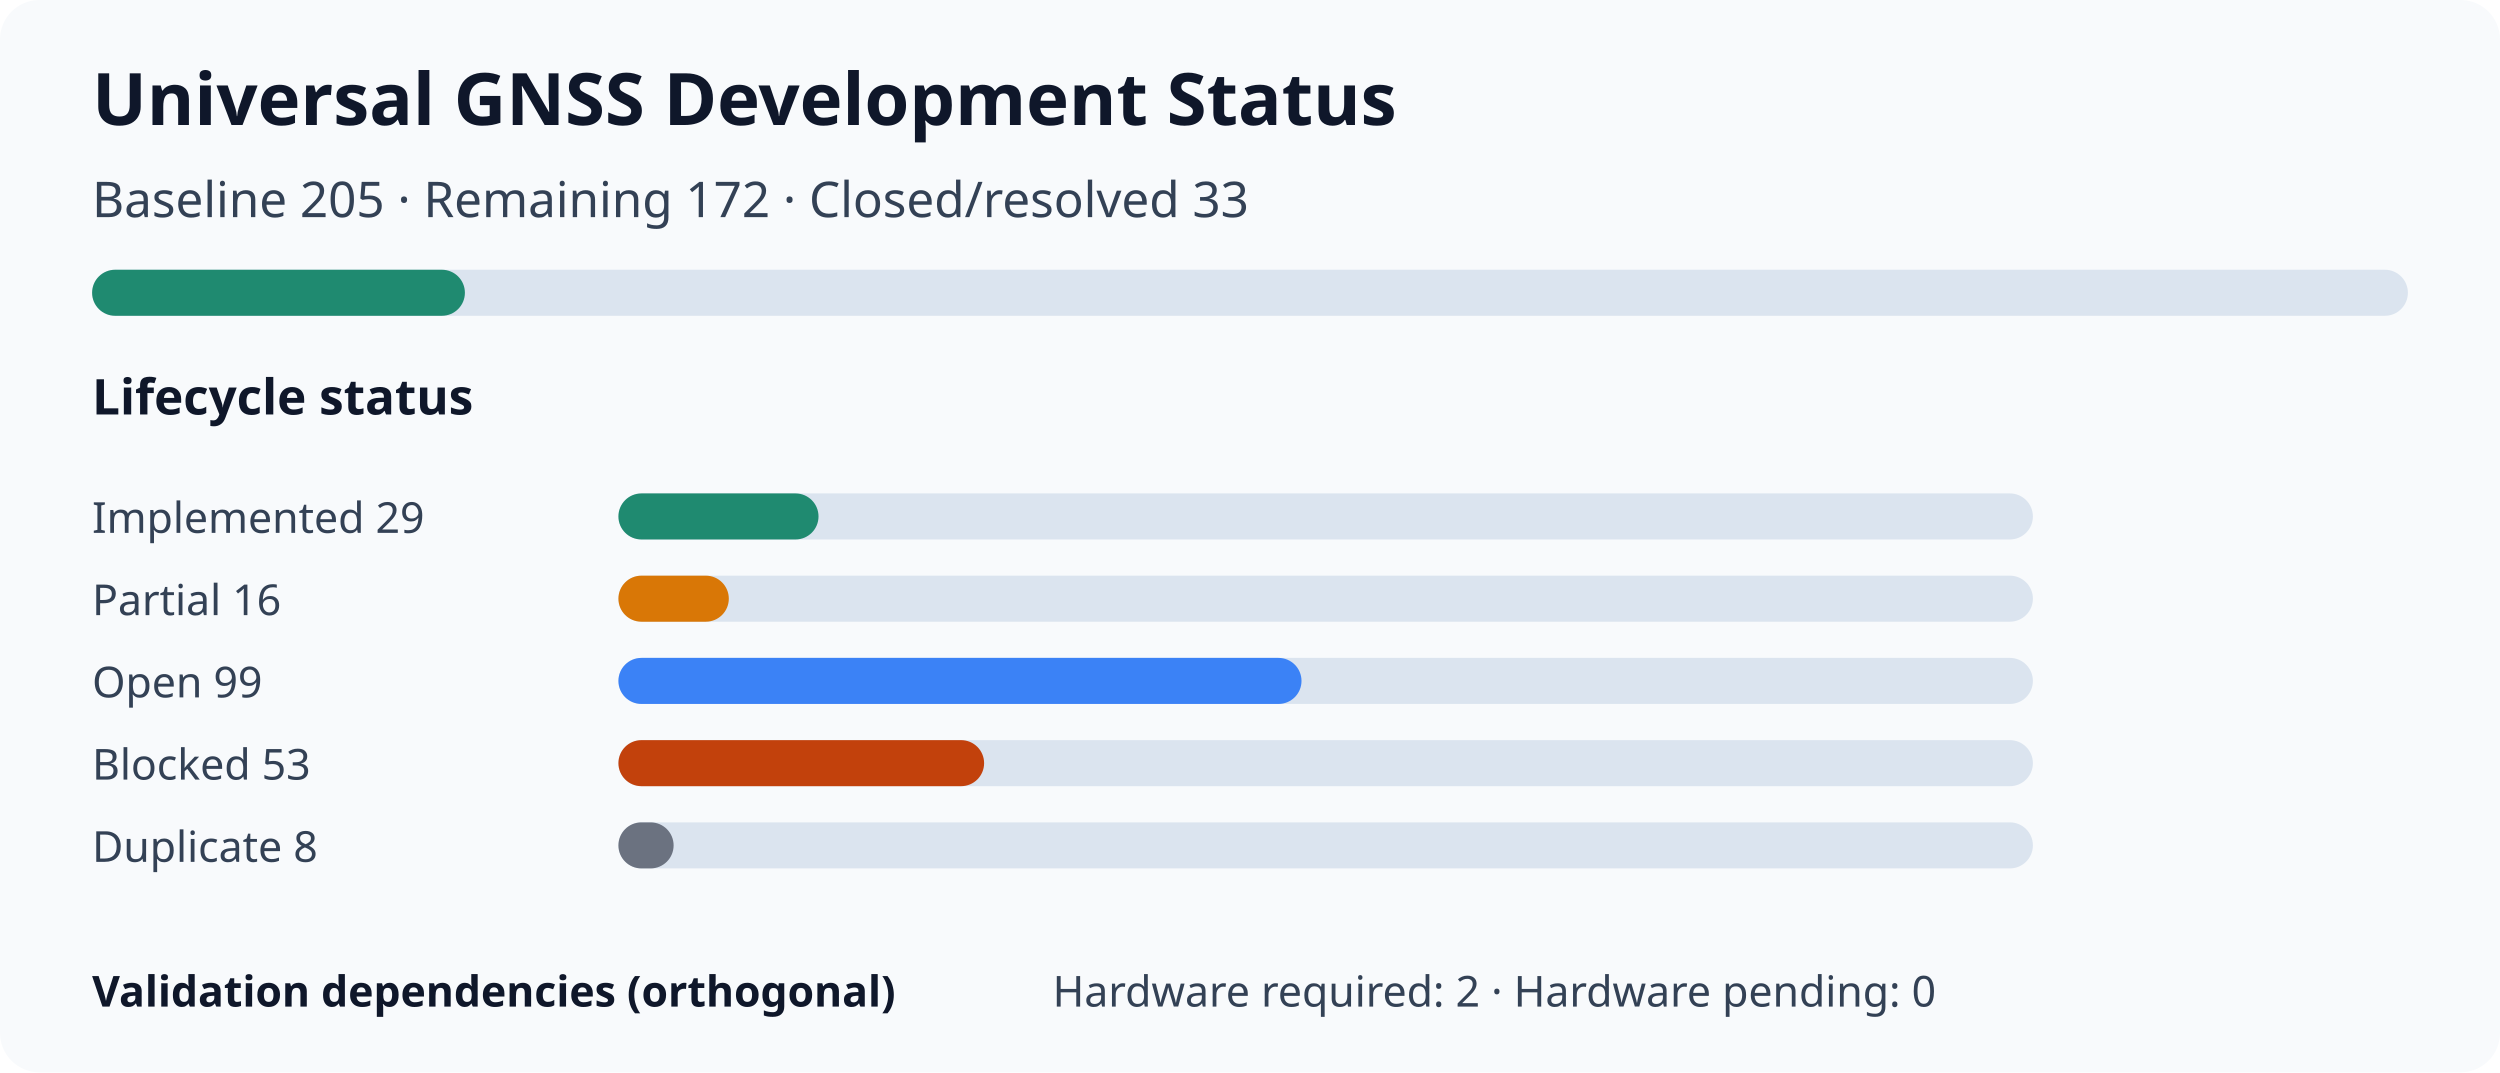
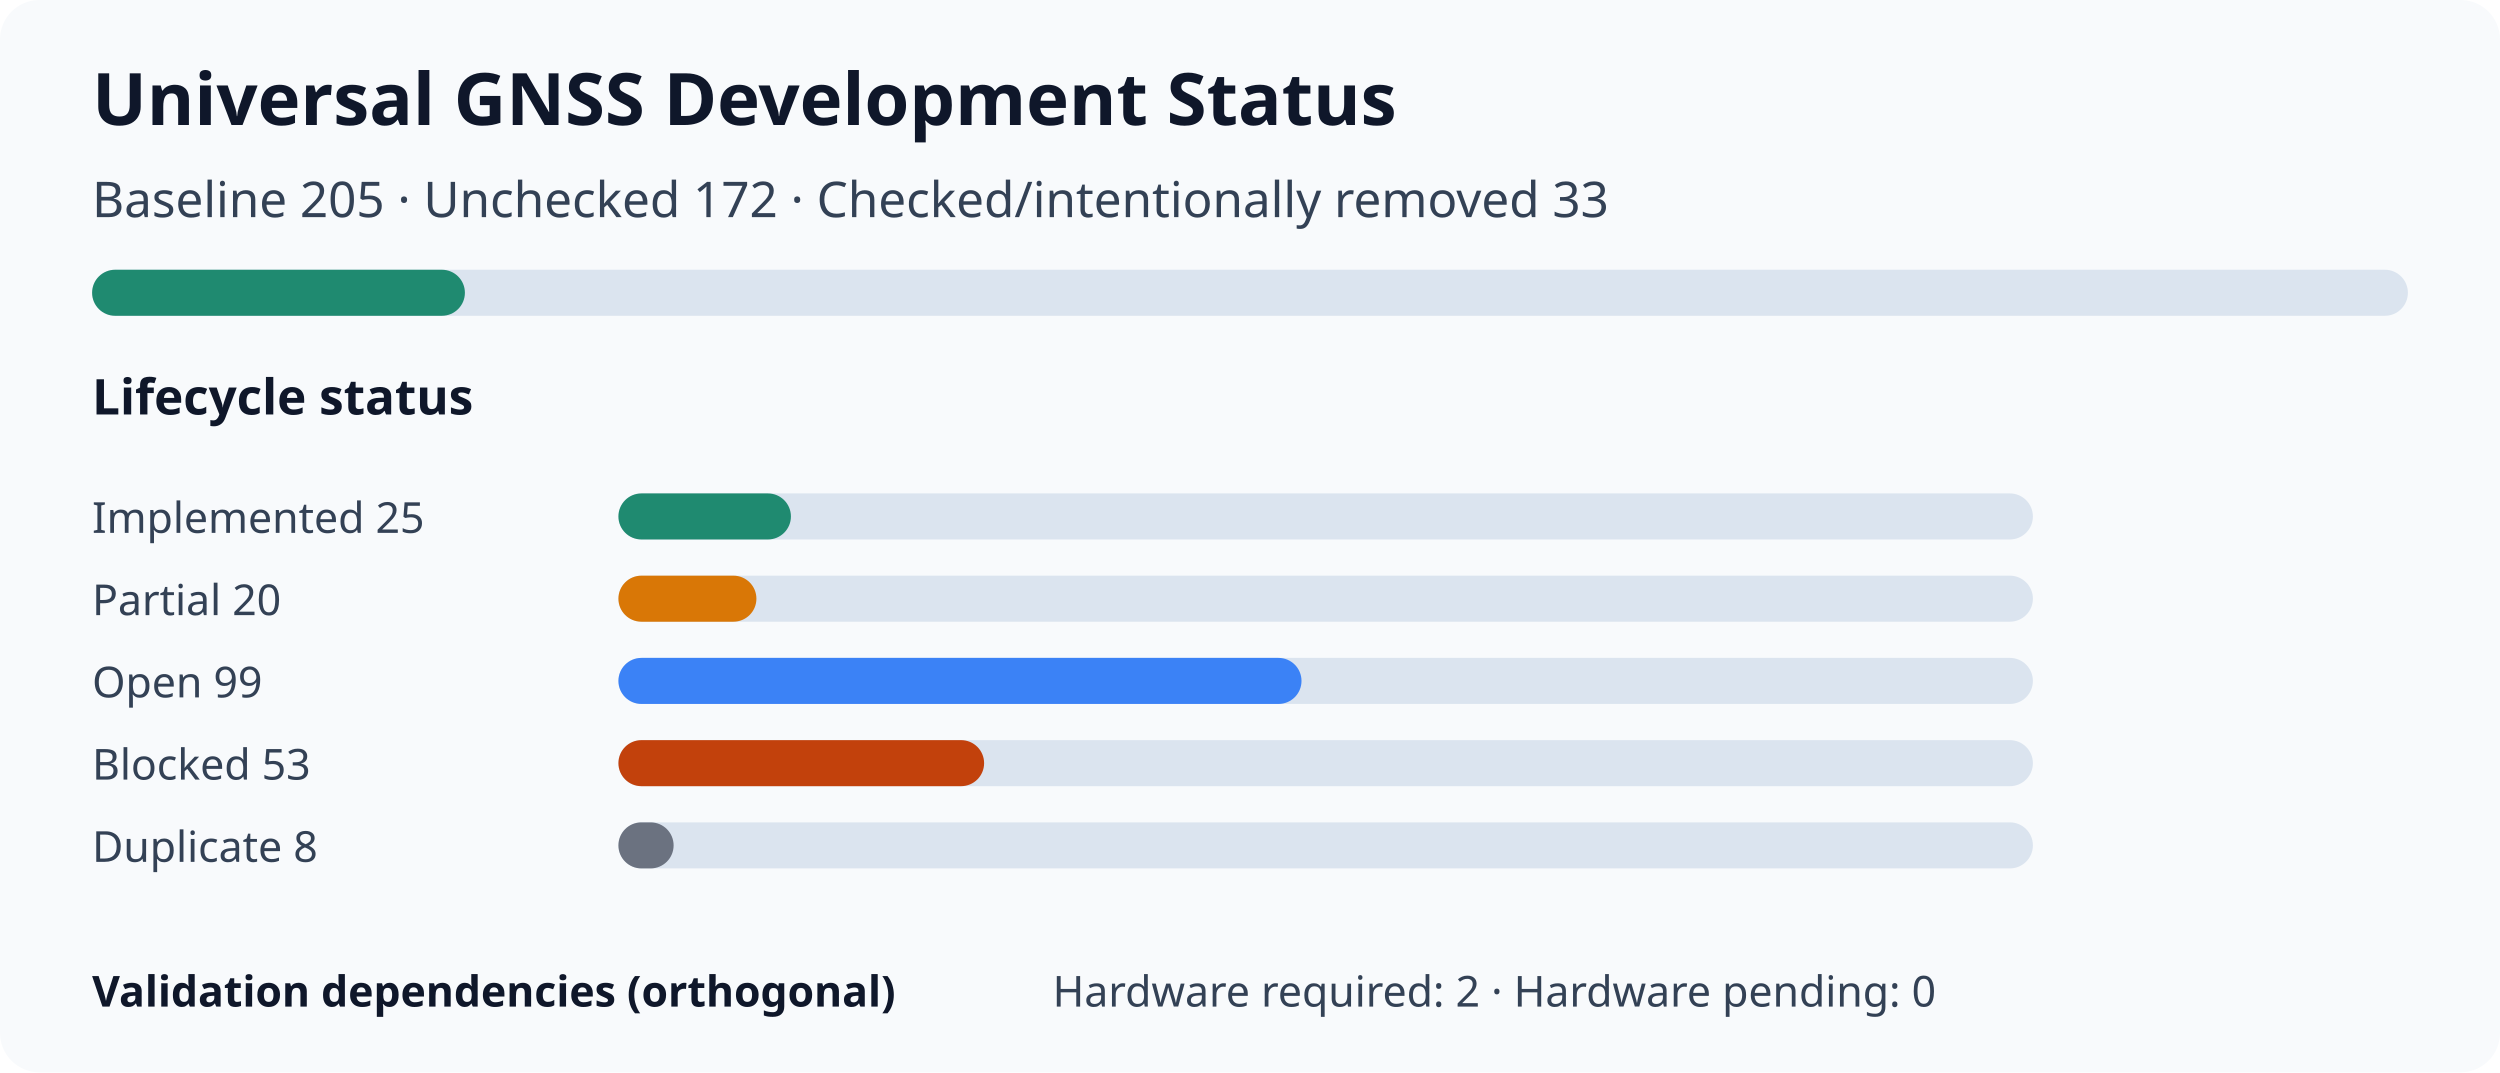
<svg xmlns="http://www.w3.org/2000/svg" viewBox="0 0 760 326" role="img" aria-labelledby="title desc">
  <rect width="760" height="326" fill="#f8fafc" rx="12" />
  <text x="28" y="38" font-family="sans-serif" font-size="22" font-weight="700" fill="#0f172a">Universal GNSS Development Status</text>
-   <text x="28" y="66" font-family="sans-serif" font-size="15" fill="#334155">Baseline 205 · Remaining 172 · Closed/resolved 33</text>
+   <text x="28" y="66" font-family="sans-serif" font-size="15" fill="#334155">Baseline 205 · Unchecked 172 · Checked/intentionally removed 33</text>
  <rect x="28" y="82" width="704" height="14" rx="7" fill="#dbe4ef" />
  <rect x="28" y="82" width="113.33" height="14" rx="7" fill="#1f8a70" />
  <text x="28" y="126" font-family="sans-serif" font-size="15" font-weight="700" fill="#0f172a">Lifecycle status</text>
-   <text x="28" y="162" font-family="sans-serif" font-size="13" fill="#334155">Implemented 29</text>
+   <text x="28" y="162" font-family="sans-serif" font-size="13" fill="#334155">Implemented 25</text>
  <rect x="188" y="150" width="430" height="14" rx="7" fill="#dbe4ef" />
-   <rect x="188" y="150" width="60.83" height="14" rx="7" fill="#1f8a70" />
-   <text x="28" y="187" font-family="sans-serif" font-size="13" fill="#334155">Partial 16</text>
+   <rect x="188" y="150" width="52.44" height="14" rx="7" fill="#1f8a70" />
+   <text x="28" y="187" font-family="sans-serif" font-size="13" fill="#334155">Partial 20</text>
  <rect x="188" y="175" width="430" height="14" rx="7" fill="#dbe4ef" />
-   <rect x="188" y="175" width="33.56" height="14" rx="7" fill="#d97706" />
+   <rect x="188" y="175" width="41.95" height="14" rx="7" fill="#d97706" />
  <text x="28" y="212" font-family="sans-serif" font-size="13" fill="#334155">Open 99</text>
  <rect x="188" y="200" width="430" height="14" rx="7" fill="#dbe4ef" />
  <rect x="188" y="200" width="207.66" height="14" rx="7" fill="#3b82f6" />
  <text x="28" y="237" font-family="sans-serif" font-size="13" fill="#334155">Blocked 53</text>
  <rect x="188" y="225" width="430" height="14" rx="7" fill="#dbe4ef" />
  <rect x="188" y="225" width="111.17" height="14" rx="7" fill="#c2410c" />
  <text x="28" y="262" font-family="sans-serif" font-size="13" fill="#334155">Duplicate 8</text>
  <rect x="188" y="250" width="430" height="14" rx="7" fill="#dbe4ef" />
  <rect x="188" y="250" width="16.78" height="14" rx="7" fill="#6b7280" />
  <text x="28" y="306" font-family="sans-serif" font-size="13" font-weight="700" fill="#0f172a">Validation dependencies (orthogonal)</text>
  <text x="320" y="306" font-family="sans-serif" font-size="13" fill="#334155">Hardware required: 2 · Hardware pending: 0</text>
</svg>
